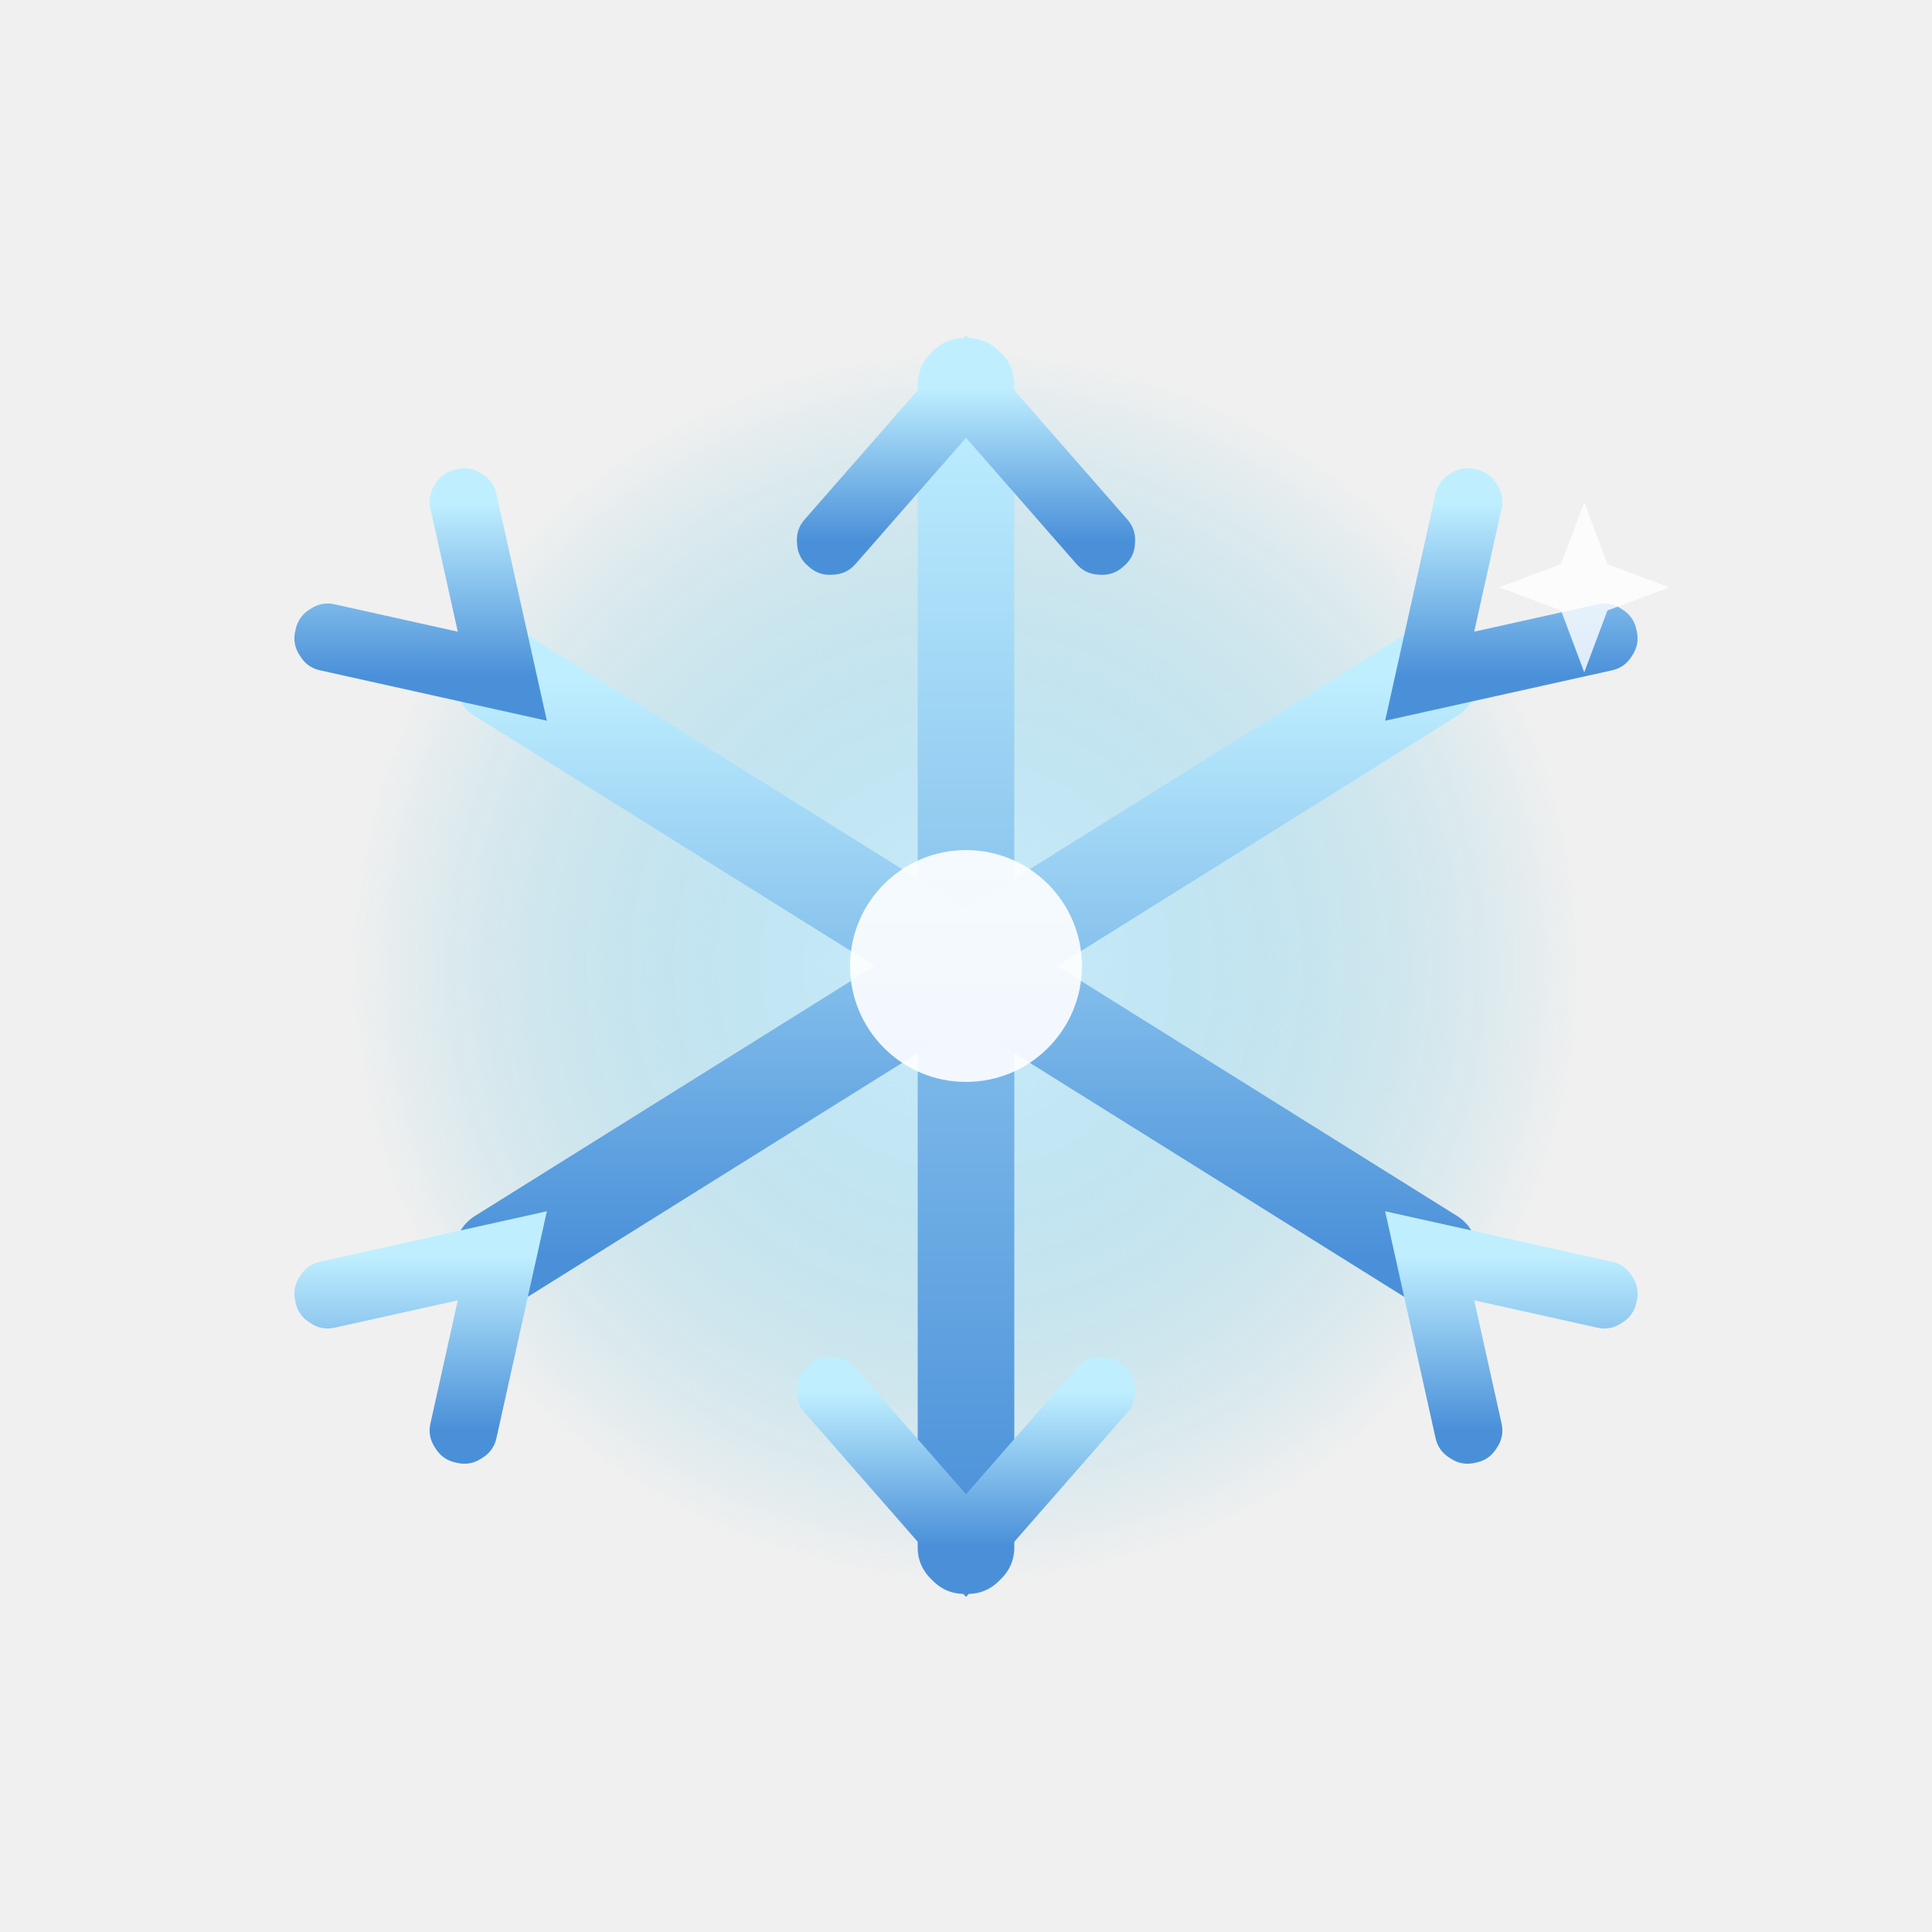
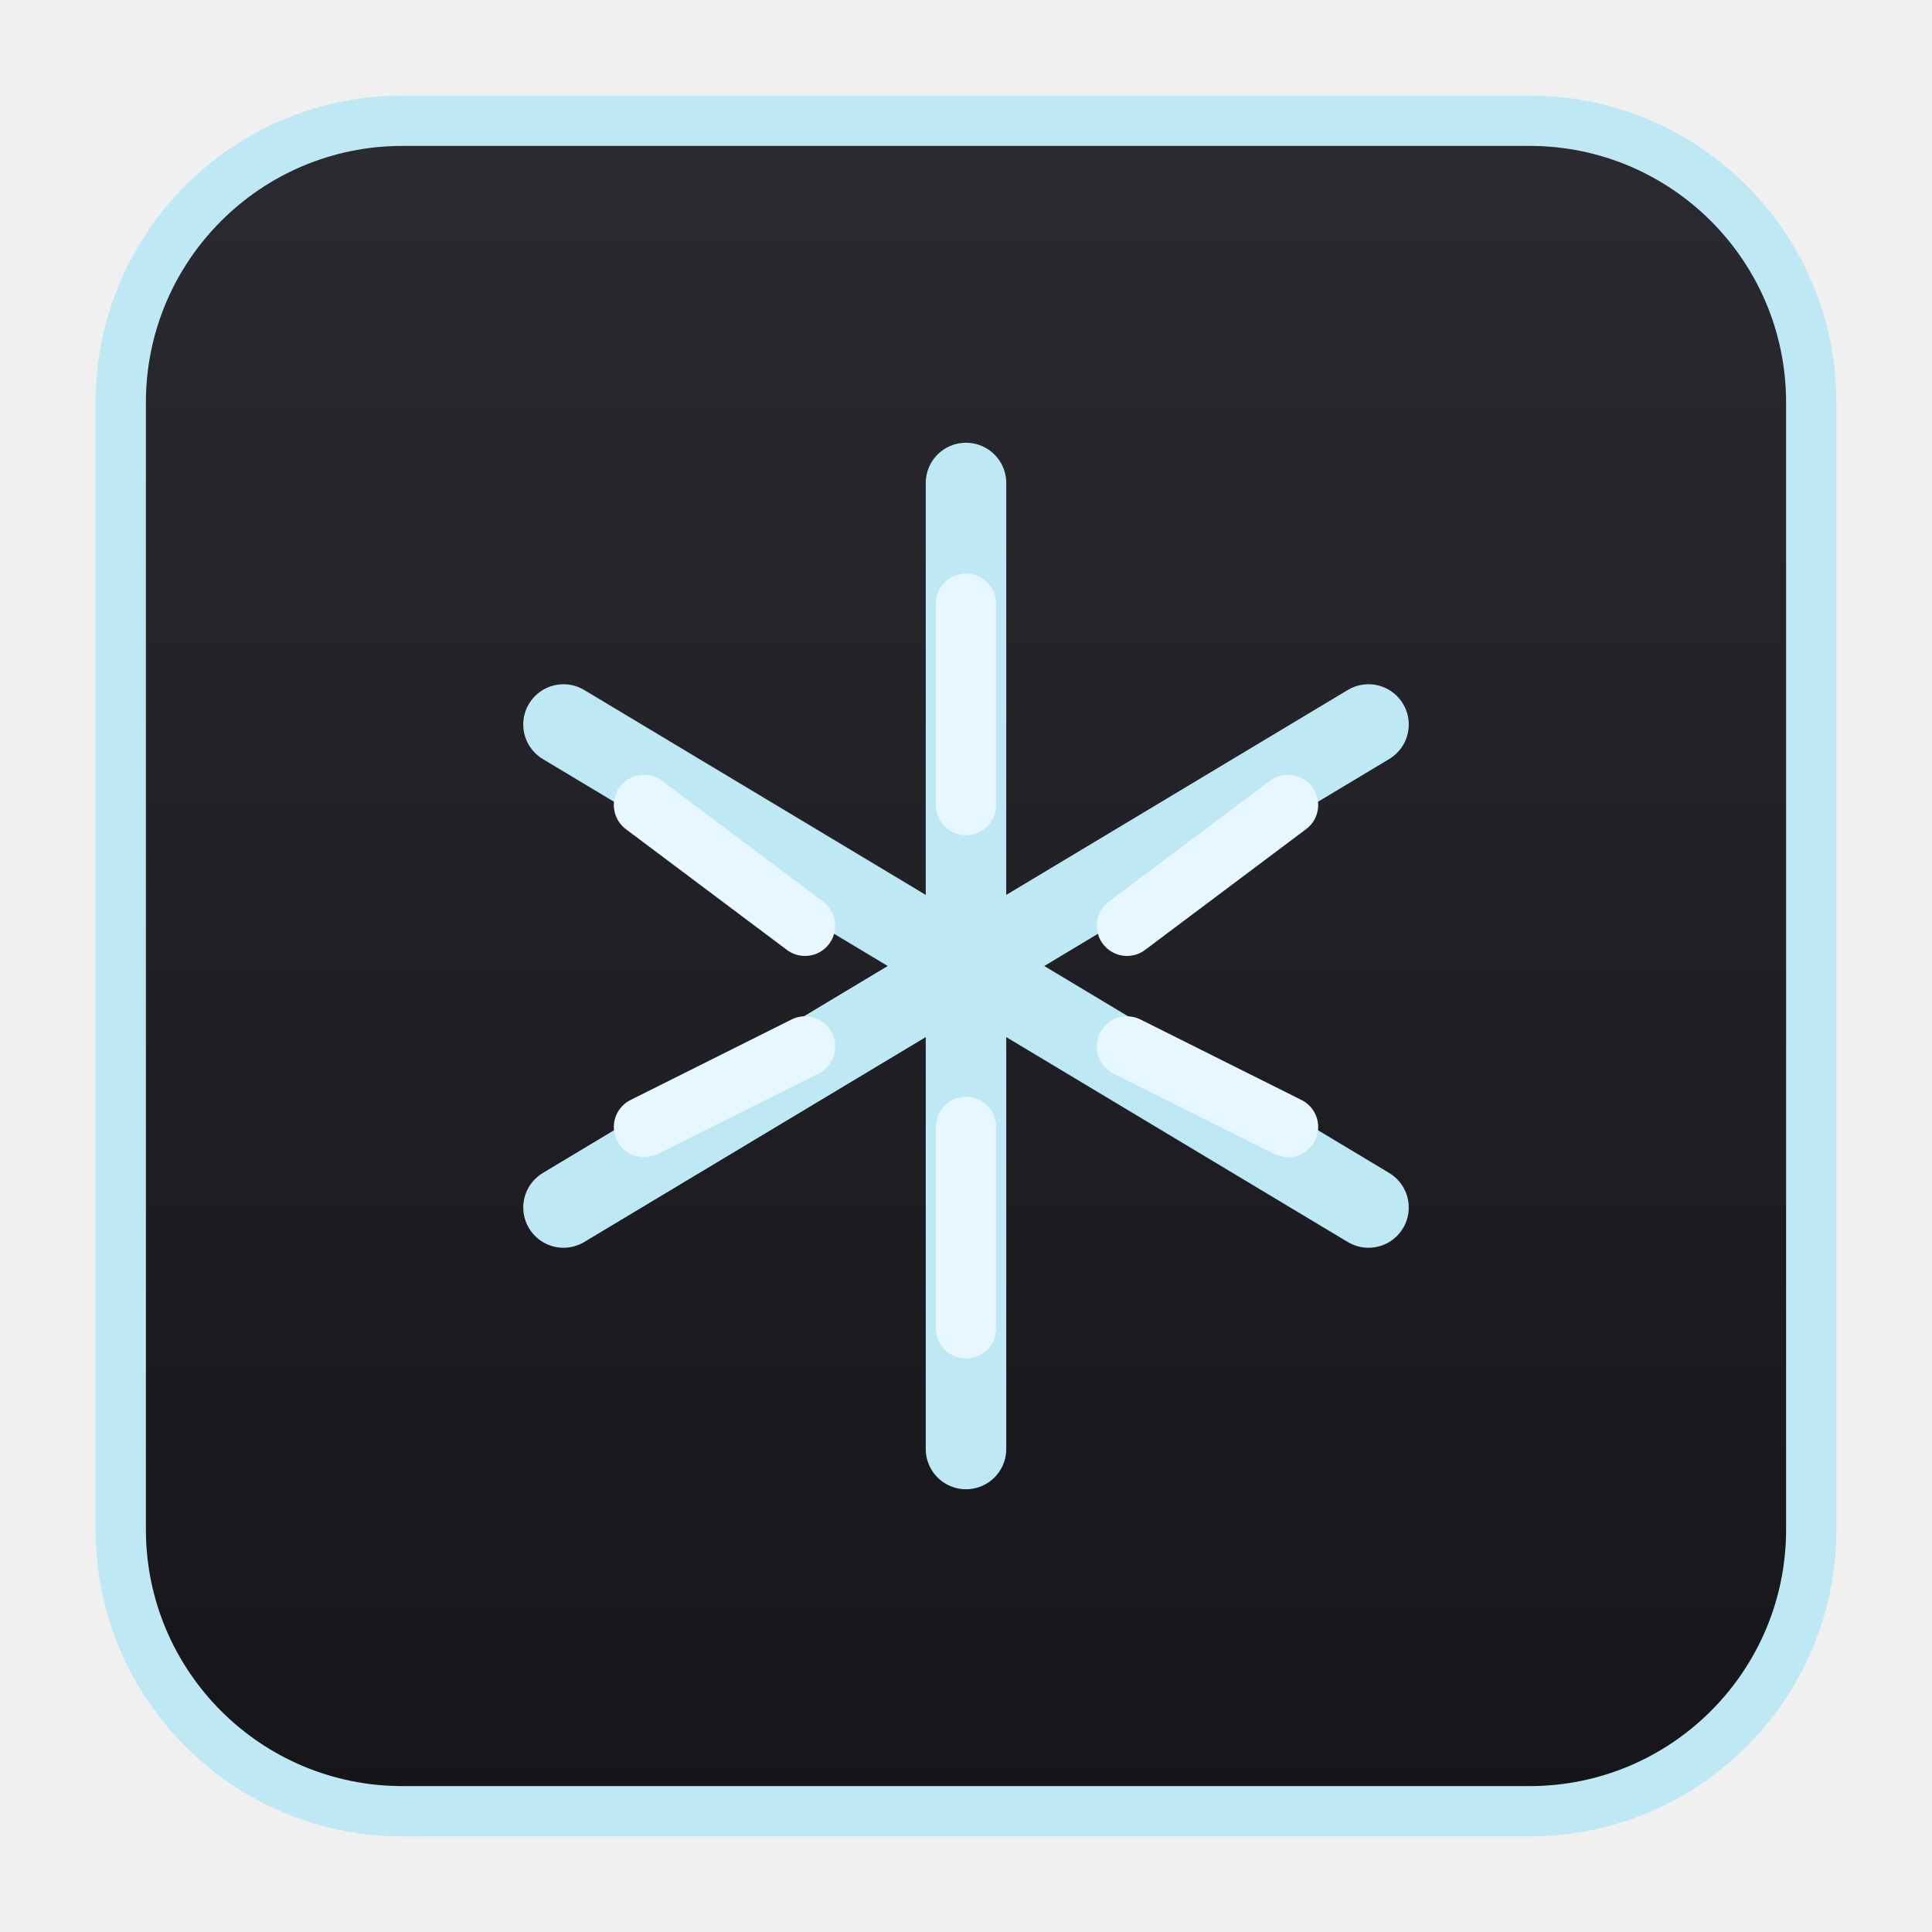
- <svg xmlns="http://www.w3.org/2000/svg" width="96" height="96">
+ <svg xmlns="http://www.w3.org/2000/svg" width="96" height="96" viewBox="0 0 96 96">
  <defs>
-     <radialGradient id="gradient_0" gradientTransform="matrix(61.44 0 0 61.44 30.72 30.72)" gradientUnits="userSpaceOnUse" r="0.5" cx="0" cy="0">
-       <stop offset="0" stop-color="#CDEFFF" stop-opacity="0.949" />
-       <stop offset="1" stop-color="#5BC0DE" stop-opacity="0" />
-     </radialGradient>
-   </defs>
-   <circle fill="url(#gradient_0)" fill-opacity="1" transform="matrix(1 0 0 1 17.28 17.28)" cx="30.72" cy="30.72" r="30.72" />
-   <defs>
-     <linearGradient id="gradient_1" gradientTransform="matrix(0 57.6 -57.6 0 0 0)" gradientUnits="userSpaceOnUse" x1="0" y1="0" x2="1" y2="0">
-       <stop offset="0" stop-color="#BFEFFF" />
-       <stop offset="1" stop-color="#4A90D9" />
+     <linearGradient id="ifbg" x1="0" y1="0" x2="0" y2="1">
+       <stop offset="0" stop-color="#2a2a30" />
+       <stop offset="1" stop-color="#15151a" />
    </linearGradient>
  </defs>
-   <path fill="url(#gradient_1)" transform="matrix(1 0 0 1 48 19.2)" d="M2.4 57.6L2.4 0Q2.429 -1.006 1.697 -1.697Q1.006 -2.429 0 -2.4Q-1.006 -2.429 -1.697 -1.697Q-2.429 -1.006 -2.4 0L-2.4 57.6Q-2.429 58.606 -1.697 59.297Q-1.006 60.029 0 60Q1.006 60.029 1.697 59.297Q2.429 58.606 2.4 57.6Z" fill-rule="evenodd" />
-   <defs>
-     <linearGradient id="gradient_2" gradientTransform="matrix(0 28.8 -28.8 0 0 0)" gradientUnits="userSpaceOnUse" x1="0" y1="0" x2="1" y2="0">
-       <stop offset="0" stop-color="#BFEFFF" />
-       <stop offset="1" stop-color="#4A90D9" />
-     </linearGradient>
-   </defs>
-   <path fill="url(#gradient_2)" transform="matrix(1 0 0 1 24.96 33.6)" d="M47.352 26.765L1.272 -2.035Q0.434 -2.593 -0.54 -2.338Q-1.526 -2.14 -2.035 -1.272Q-2.593 -0.434 -2.338 0.54Q-2.14 1.526 -1.272 2.035L44.808 30.835Q45.646 31.393 46.62 31.139Q47.606 30.941 48.115 30.072Q48.673 29.234 48.419 28.26Q48.221 27.273 47.352 26.765Z" fill-rule="evenodd" />
-   <defs>
-     <linearGradient id="gradient_3" gradientTransform="matrix(0 28.8 -28.8 0 0 0)" gradientUnits="userSpaceOnUse" x1="0" y1="0" x2="1" y2="0">
-       <stop offset="0" stop-color="#BFEFFF" />
-       <stop offset="1" stop-color="#4A90D9" />
-     </linearGradient>
-   </defs>
-   <path fill="url(#gradient_3)" transform="matrix(1 0 0 1 24.96 33.6)" d="M1.272 30.835L47.352 2.035Q48.221 1.526 48.419 0.54Q48.673 -0.434 48.115 -1.272Q47.606 -2.14 46.62 -2.338Q45.646 -2.593 44.808 -2.035L-1.272 26.765Q-2.14 27.273 -2.338 28.26Q-2.593 29.234 -2.035 30.072Q-1.526 30.941 -0.54 31.139Q0.434 31.393 1.272 30.835Z" fill-rule="evenodd" />
-   <defs>
-     <linearGradient id="gradient_4" gradientTransform="matrix(0 7.68 -7.68 0 0 0)" gradientUnits="userSpaceOnUse" x1="0" y1="0" x2="1" y2="0">
-       <stop offset="0" stop-color="#BFEFFF" />
-       <stop offset="1" stop-color="#4A90D9" />
-     </linearGradient>
-   </defs>
-   <path fill="url(#gradient_4)" transform="matrix(1 0 0 1 41.28 19.2)" d="M5.456 -1.106L-1.264 6.574Q-1.743 7.09 -1.676 7.792Q-1.65 8.496 -1.106 8.944Q-0.59 9.423 0.112 9.356Q0.816 9.33 1.264 8.786L6.72 2.551L12.176 8.786Q12.624 9.33 13.328 9.356Q14.03 9.423 14.546 8.944Q15.09 8.496 15.116 7.792Q15.183 7.09 14.704 6.574L6.72 -2.551L5.456 -1.106Z" fill-rule="evenodd" />
-   <defs>
-     <linearGradient id="gradient_5" gradientTransform="matrix(0 7.68 -7.68 0 0 0)" gradientUnits="userSpaceOnUse" x1="0" y1="0" x2="1" y2="0">
-       <stop offset="0" stop-color="#BFEFFF" />
-       <stop offset="1" stop-color="#4A90D9" />
-     </linearGradient>
-   </defs>
-   <path fill="url(#gradient_5)" transform="matrix(1 0 0 1 41.28 69.12)" d="M6.72 5.129L1.264 -1.106Q0.816 -1.65 0.112 -1.676Q-0.59 -1.743 -1.106 -1.264Q-1.65 -0.816 -1.676 -0.112Q-1.743 0.59 -1.264 1.106L5.456 8.786L6.72 10.231L14.704 1.106Q15.183 0.59 15.116 -0.112Q15.09 -0.816 14.546 -1.264Q14.03 -1.743 13.328 -1.676Q12.624 -1.65 12.176 -1.106L6.72 5.129Z" fill-rule="evenodd" />
-   <defs>
-     <linearGradient id="gradient_6" gradientTransform="matrix(0 8.64 -8.64 0 0 0)" gradientUnits="userSpaceOnUse" x1="0" y1="0" x2="1" y2="0">
-       <stop offset="0" stop-color="#BFEFFF" />
-       <stop offset="1" stop-color="#4A90D9" />
-     </linearGradient>
-   </defs>
-   <path fill="url(#gradient_6)" transform="matrix(1 0 0 1 16.32 24.96)" d="M10.28 8.275L8.36 -0.364Q8.227 -1.056 7.622 -1.417Q7.039 -1.813 6.356 -1.64Q5.664 -1.507 5.303 -0.902Q4.907 -0.319 5.08 0.364L6.427 6.427L0.364 5.08Q-0.319 4.907 -0.902 5.303Q-1.507 5.664 -1.64 6.356Q-1.813 7.039 -1.417 7.622Q-1.056 8.227 -0.364 8.36L10.853 10.853L10.28 8.275Z" fill-rule="evenodd" />
-   <defs>
-     <linearGradient id="gradient_7" gradientTransform="matrix(0 8.64 -8.64 0 0 0)" gradientUnits="userSpaceOnUse" x1="0" y1="0" x2="1" y2="0">
-       <stop offset="0" stop-color="#BFEFFF" />
-       <stop offset="1" stop-color="#4A90D9" />
-     </linearGradient>
-   </defs>
-   <path fill="url(#gradient_7)" transform="matrix(1 0 0 1 71.04 62.4)" d="M-1.64 0.364L0.28 9.005Q0.413 9.696 1.018 10.057Q1.601 10.453 2.284 10.28Q2.976 10.147 3.337 9.542Q3.733 8.959 3.56 8.275L2.213 2.213L8.275 3.56Q8.959 3.733 9.542 3.337Q10.147 2.976 10.28 2.284Q10.453 1.601 10.057 1.018Q9.696 0.413 9.005 0.28L-2.213 -2.213L-1.64 0.364Z" fill-rule="evenodd" />
-   <defs>
-     <linearGradient id="gradient_8" gradientTransform="matrix(0 8.64 -8.64 0 0 0)" gradientUnits="userSpaceOnUse" x1="0" y1="0" x2="1" y2="0">
-       <stop offset="0" stop-color="#BFEFFF" />
-       <stop offset="1" stop-color="#4A90D9" />
-     </linearGradient>
-   </defs>
-   <path fill="url(#gradient_8)" transform="matrix(1 0 0 1 71.04 24.96)" d="M2.213 6.427L3.56 0.364Q3.733 -0.319 3.337 -0.902Q2.976 -1.507 2.284 -1.64Q1.601 -1.813 1.018 -1.417Q0.413 -1.056 0.28 -0.364L-1.64 8.275L-2.213 10.853L9.005 8.36Q9.696 8.227 10.057 7.622Q10.453 7.039 10.28 6.356Q10.147 5.664 9.542 5.303Q8.959 4.907 8.275 5.08L2.213 6.427Z" fill-rule="evenodd" />
-   <defs>
-     <linearGradient id="gradient_9" gradientTransform="matrix(0 8.64 -8.64 0 0 0)" gradientUnits="userSpaceOnUse" x1="0" y1="0" x2="1" y2="0">
-       <stop offset="0" stop-color="#BFEFFF" />
-       <stop offset="1" stop-color="#4A90D9" />
-     </linearGradient>
-   </defs>
-   <path fill="url(#gradient_9)" transform="matrix(1 0 0 1 16.32 62.4)" d="M6.427 2.213L5.08 8.275Q4.907 8.959 5.303 9.542Q5.664 10.147 6.356 10.28Q7.039 10.453 7.622 10.057Q8.227 9.696 8.36 9.005L10.28 0.364L10.853 -2.213L-0.364 0.28Q-1.056 0.413 -1.417 1.018Q-1.813 1.601 -1.64 2.284Q-1.507 2.976 -0.902 3.337Q-0.319 3.733 0.364 3.56L6.427 2.213Z" fill-rule="evenodd" />
-   <g opacity="0.9">
-     <circle fill="#FFF" transform="matrix(1 0 0 1 42.24 42.24)" cx="5.76" cy="5.76" r="5.76" />
+   <rect x="6" y="6" width="84" height="84" rx="14" fill="url(#ifbg)" stroke="#BFE8F5" stroke-width="2.5" />
+   <g stroke="#BFE8F5" stroke-width="4" stroke-linecap="round">
+     <path d="M48 24 V72 M28 36 L68 60 M68 36 L28 60" />
  </g>
-   <g opacity="0.9">
-     <clipPath id="clip_0">
-       <rect x="74" y="24" width="10" height="10" />
-     </clipPath>
-     <g clip-path="url(#clip_0)">
-       <g opacity="0.9">
-         <path fill="#FFF" transform="matrix(1 0 0 1 74.496 24.96)" d="M4.224 0L5.376 3.072L8.448 4.224L5.376 5.376L4.224 8.448L3.072 5.376L0 4.224L3.072 3.072L4.224 0Z" />
-       </g>
-     </g>
+   <g stroke="#E6F7FF" stroke-width="3" stroke-linecap="round">
+     <path d="M48 30 V40 M48 56 V66 M32 40 L40 46 M64 40 L56 46 M32 56 L40 52 M64 56 L56 52" />
  </g>
</svg>
